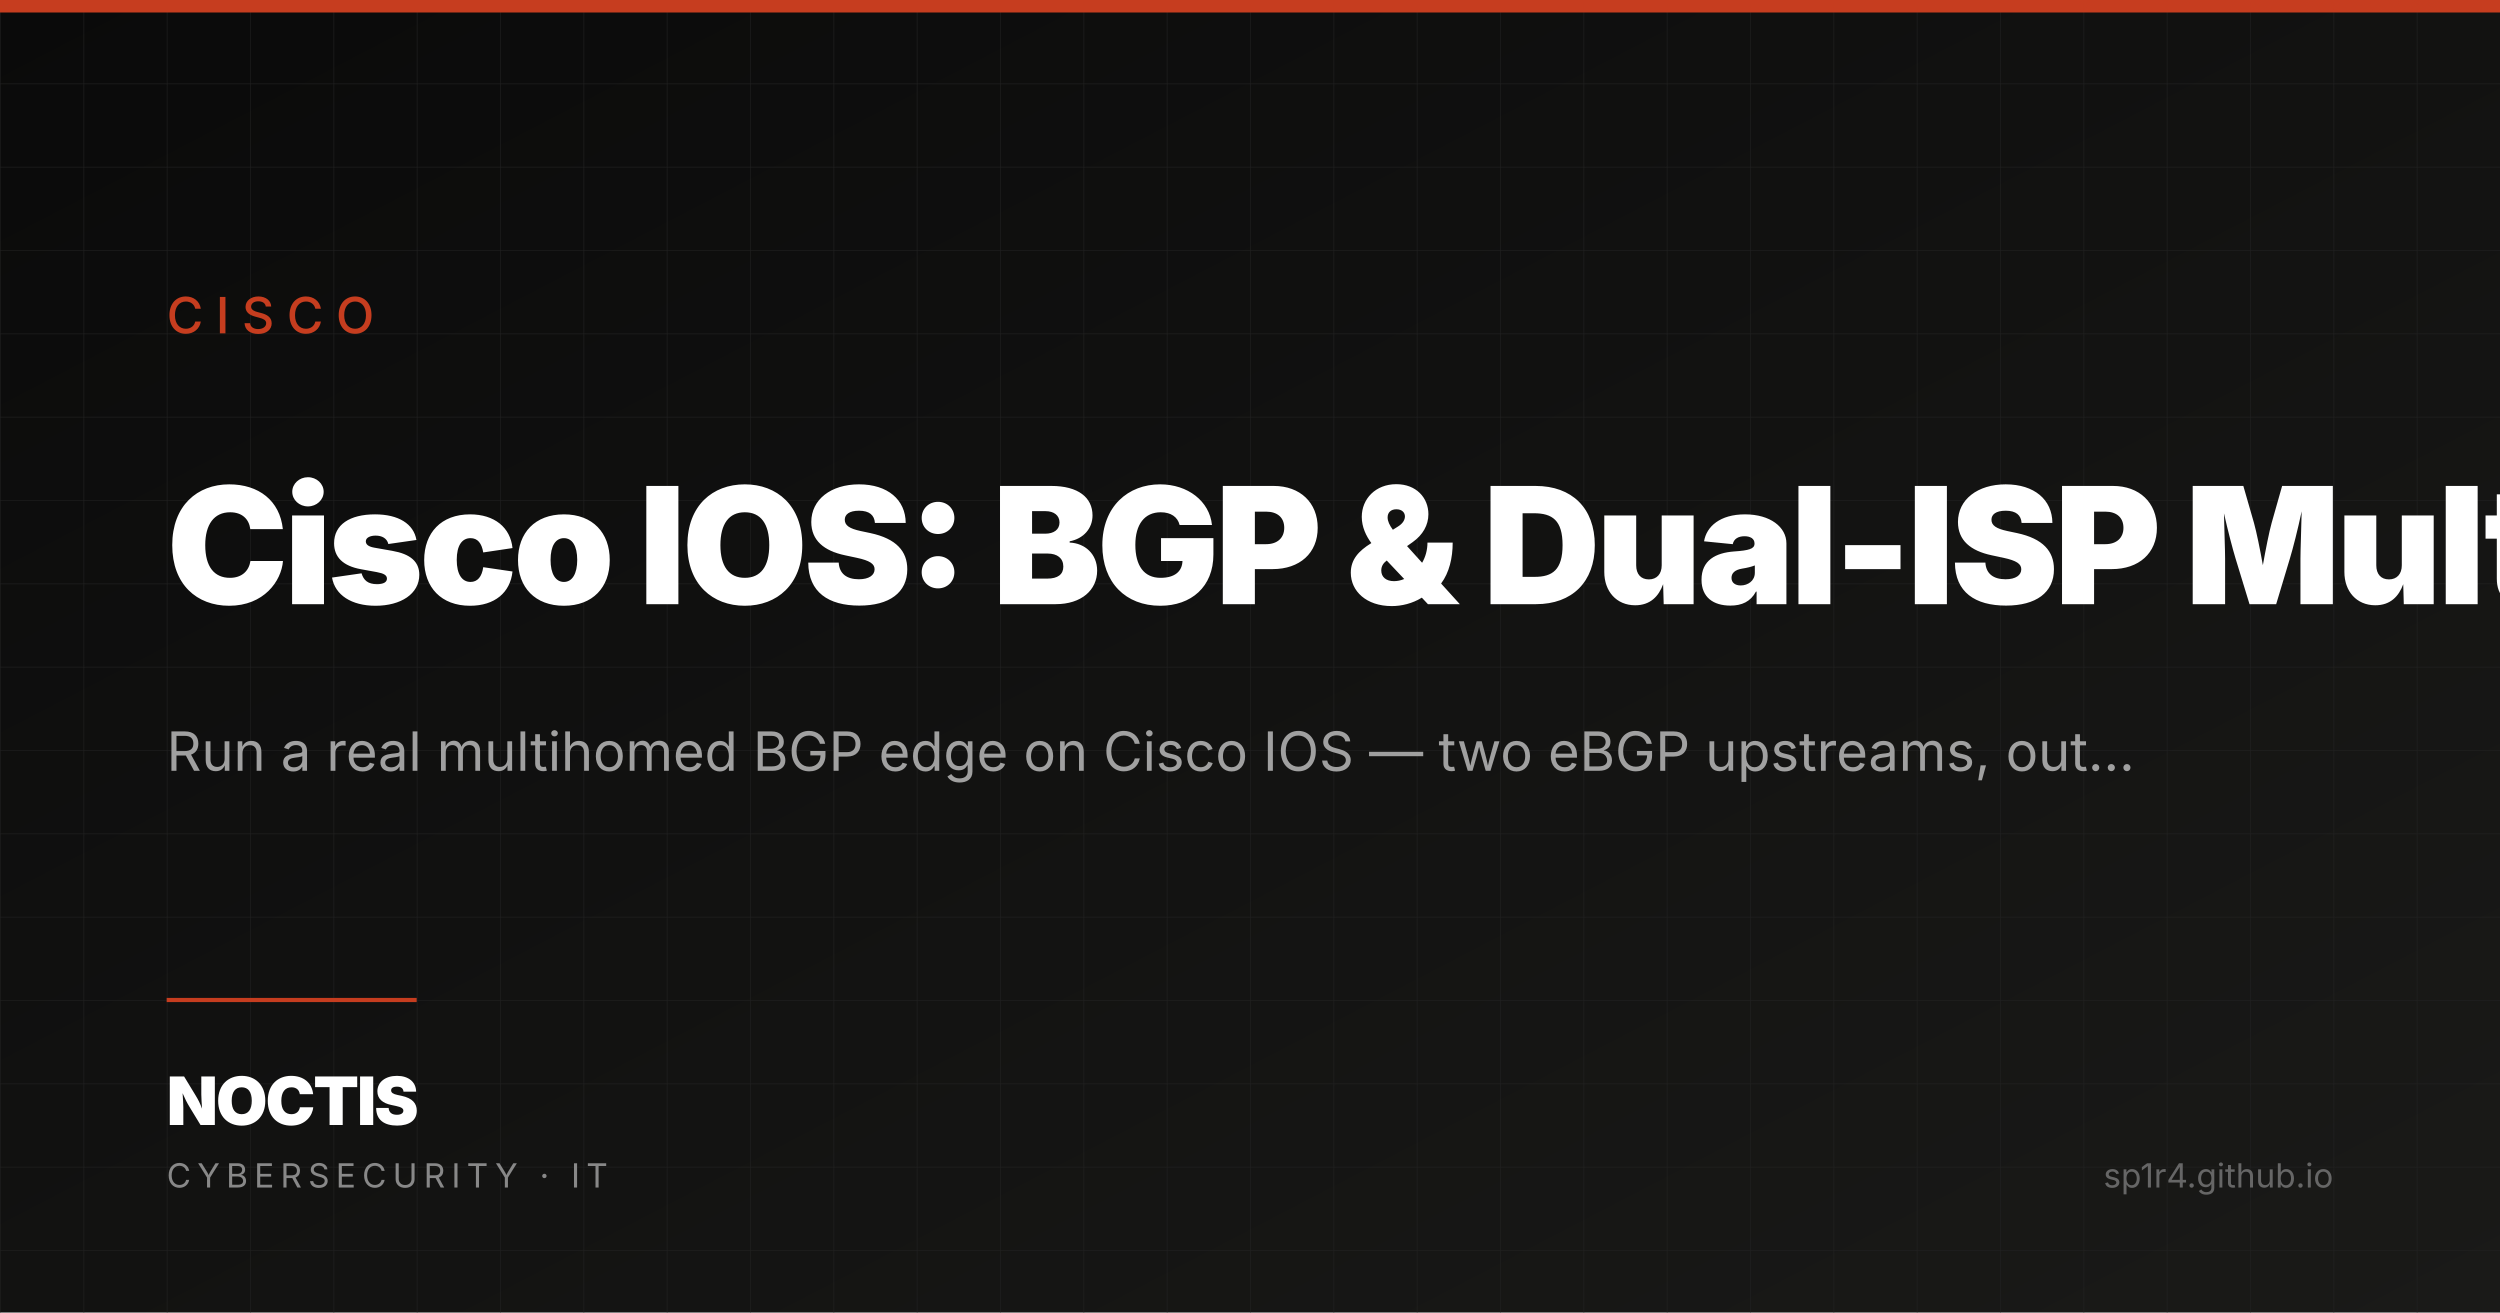
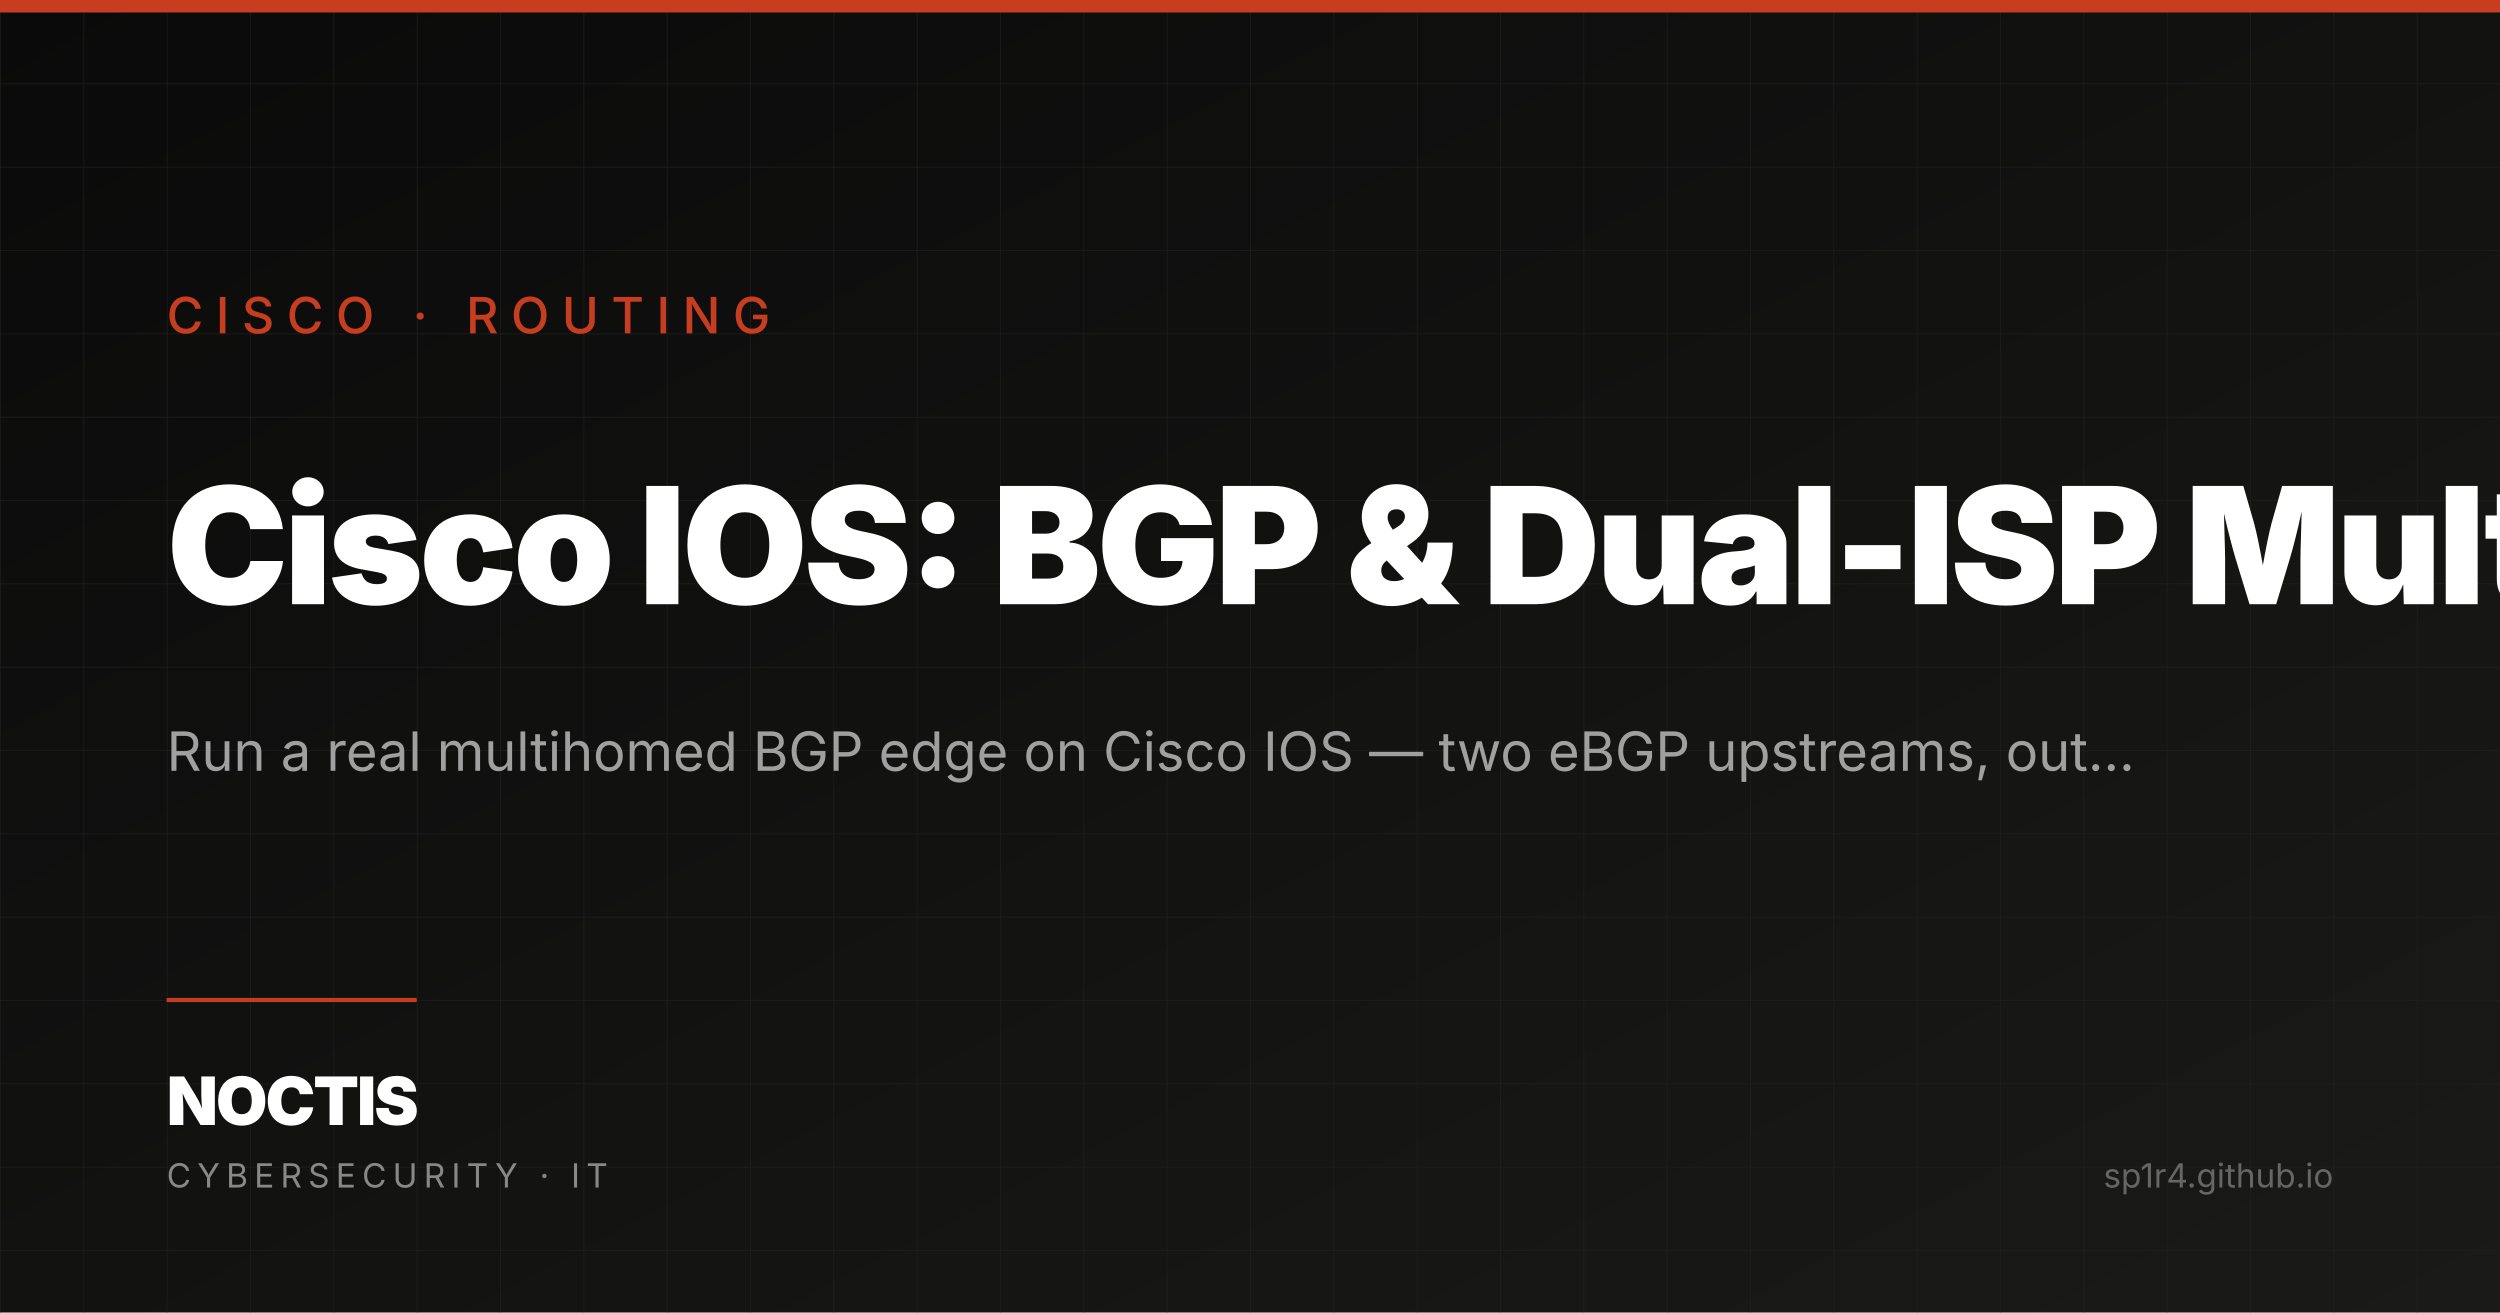
<svg xmlns="http://www.w3.org/2000/svg" viewBox="0 0 1200 630" width="1200" height="630">
  <defs>
    <linearGradient id="bg" x1="0" y1="0" x2="1" y2="1">
      <stop offset="0%" stop-color="#0a0a0a" />
      <stop offset="100%" stop-color="#1a1a18" />
    </linearGradient>
    <pattern id="grid" width="40" height="40" patternUnits="userSpaceOnUse">
      <path d="M 40 0 L 0 0 0 40" fill="none" stroke="#222" stroke-width="0.5" />
    </pattern>
  </defs>
  <rect width="1200" height="630" fill="url(#bg)" />
  <rect width="1200" height="630" fill="url(#grid)" />
  <rect x="0" y="0" width="1200" height="6" fill="#c63d1f" />
-   <text x="80" y="160" font-family="Inter, Helvetica, Arial, sans-serif" font-size="24" font-weight="500" fill="#c63d1f" letter-spacing="6">CISCO</text>
+   <text x="80" y="160" font-family="Inter, Helvetica, Arial, sans-serif" font-size="24" font-weight="500" fill="#c63d1f" letter-spacing="6">CISCO · ROUTING</text>
  <text x="80" y="290" font-family="Inter, Helvetica, Arial, sans-serif" font-size="78" font-weight="900" fill="#ffffff" letter-spacing="-2">Cisco IOS: BGP &amp; Dual-ISP Multi…</text>
  <text x="80" y="370" font-family="Inter, Helvetica, Arial, sans-serif" font-size="26" font-weight="400" fill="#a0a0a0">Run a real multihomed BGP edge on Cisco IOS — two eBGP upstreams, out…</text>
  <line x1="80" y1="480" x2="200" y2="480" stroke="#c63d1f" stroke-width="2" />
  <text x="80" y="540" font-family="Inter, Helvetica, Arial, sans-serif" font-size="32" font-weight="900" fill="#ffffff" letter-spacing="-1">NOCTIS</text>
  <text x="80" y="570" font-family="Inter, Helvetica, Arial, sans-serif" font-size="16" font-weight="400" fill="#888" letter-spacing="3">CYBERSECURITY · IT</text>
  <text x="1120" y="570" font-family="Inter, Helvetica, Arial, sans-serif" font-size="16" font-weight="400" fill="#666" text-anchor="end">sp1r4.github.io</text>
</svg>
